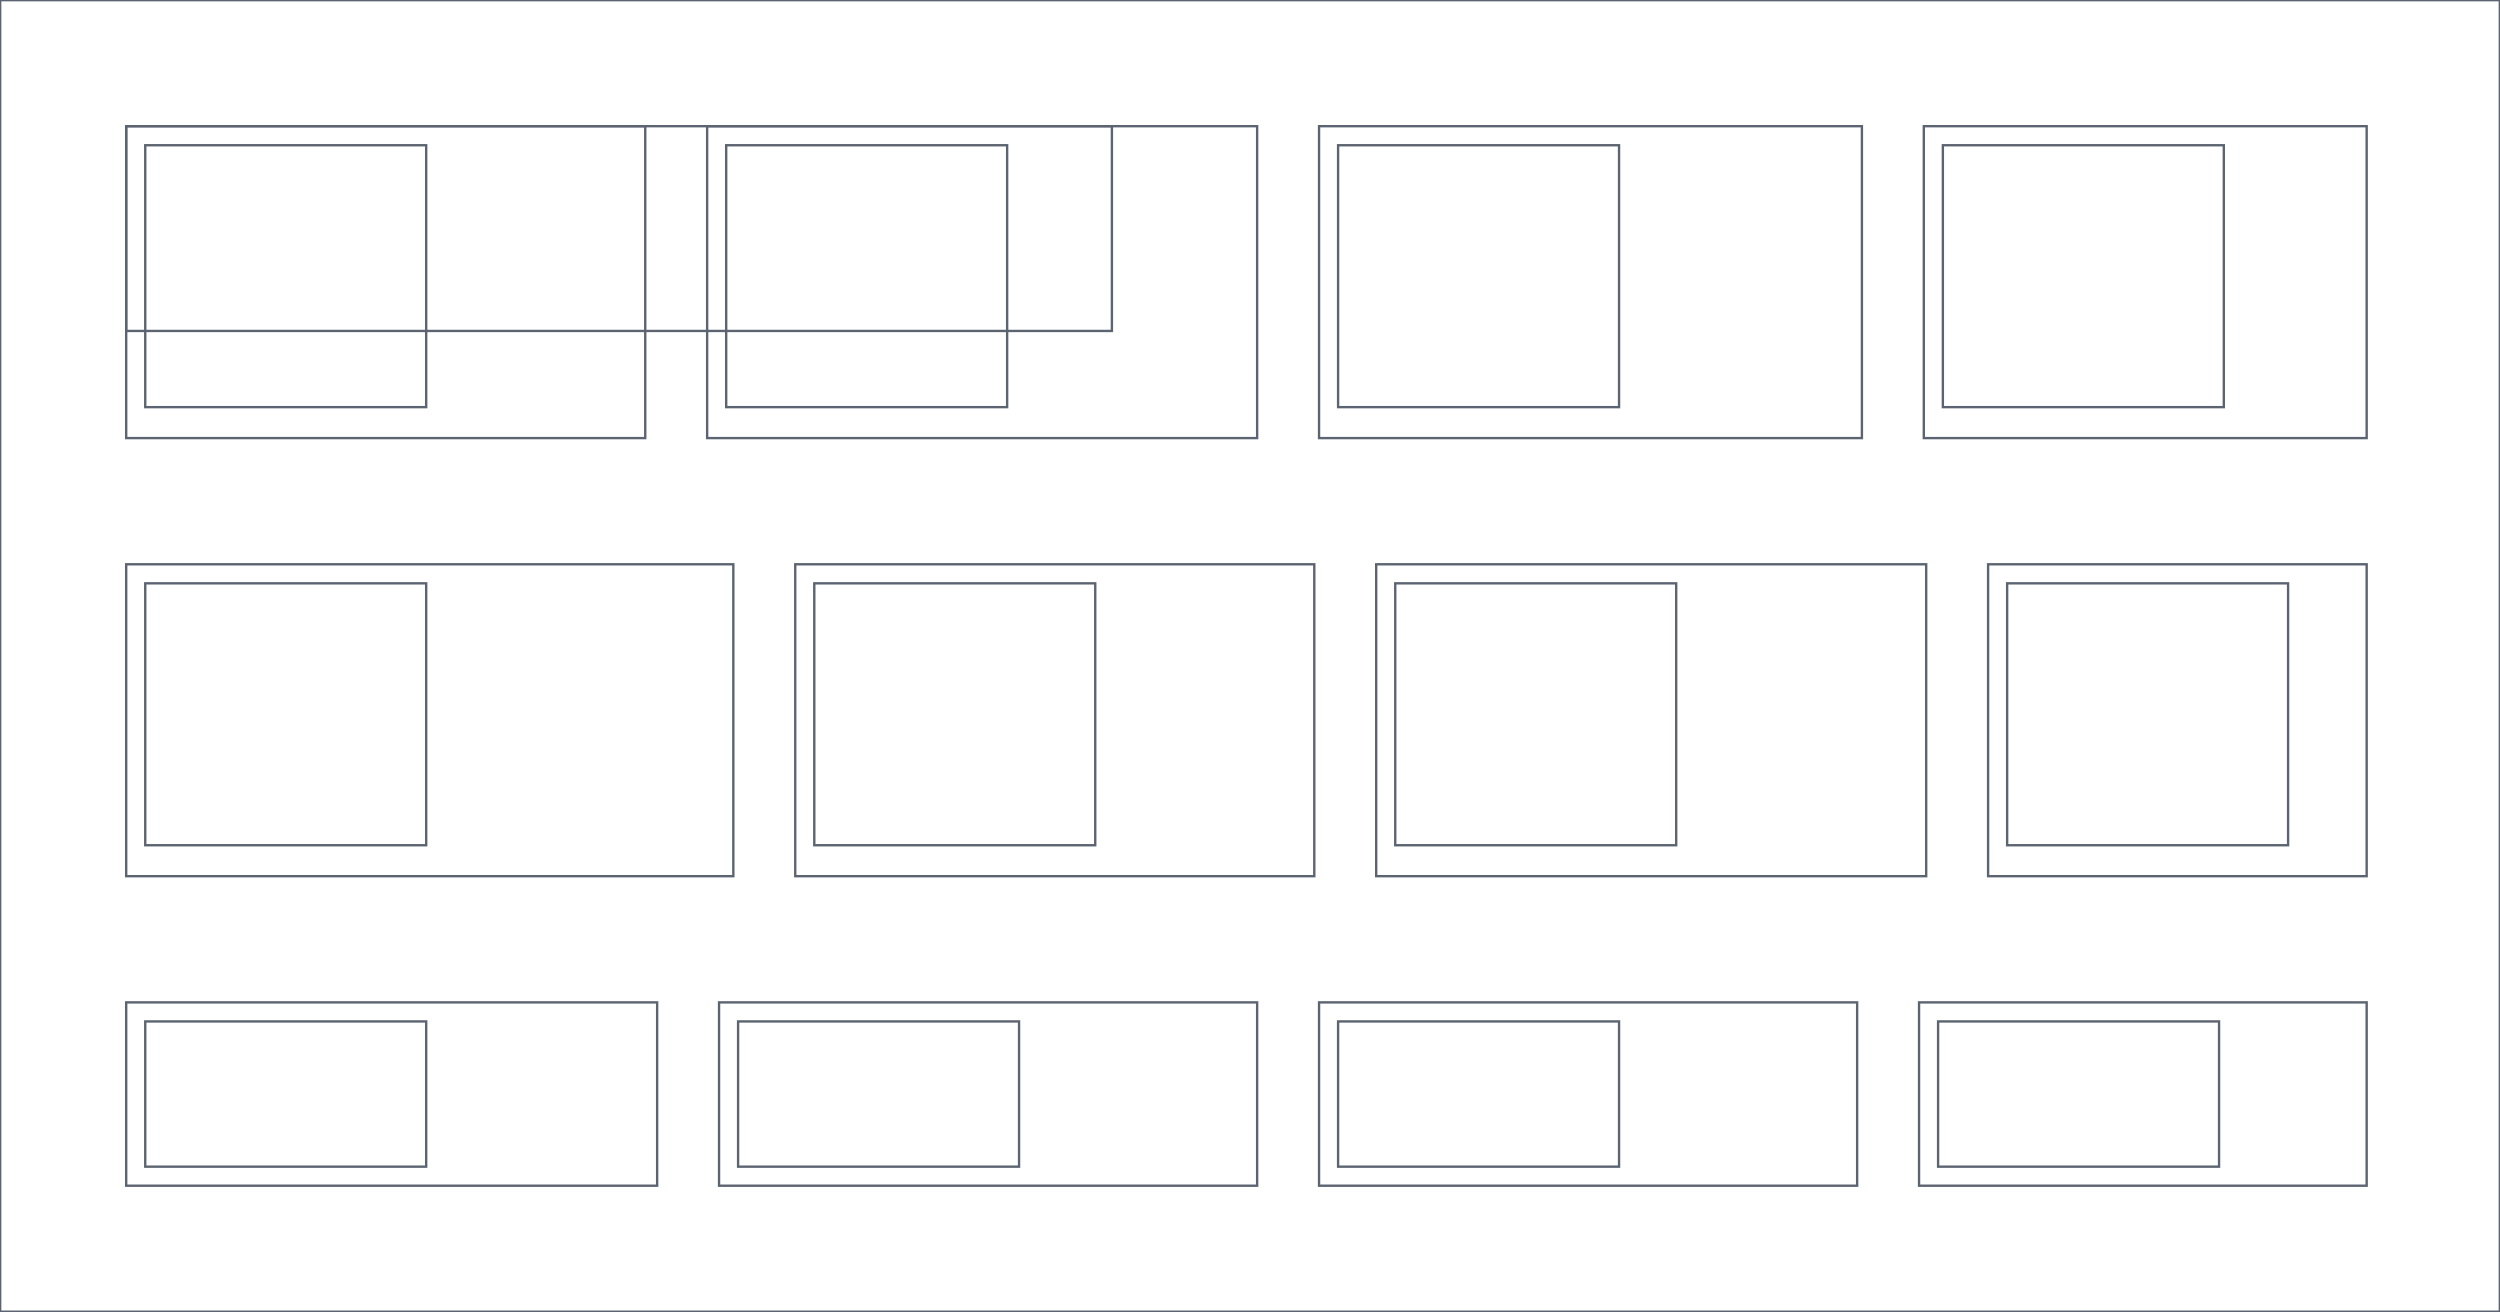
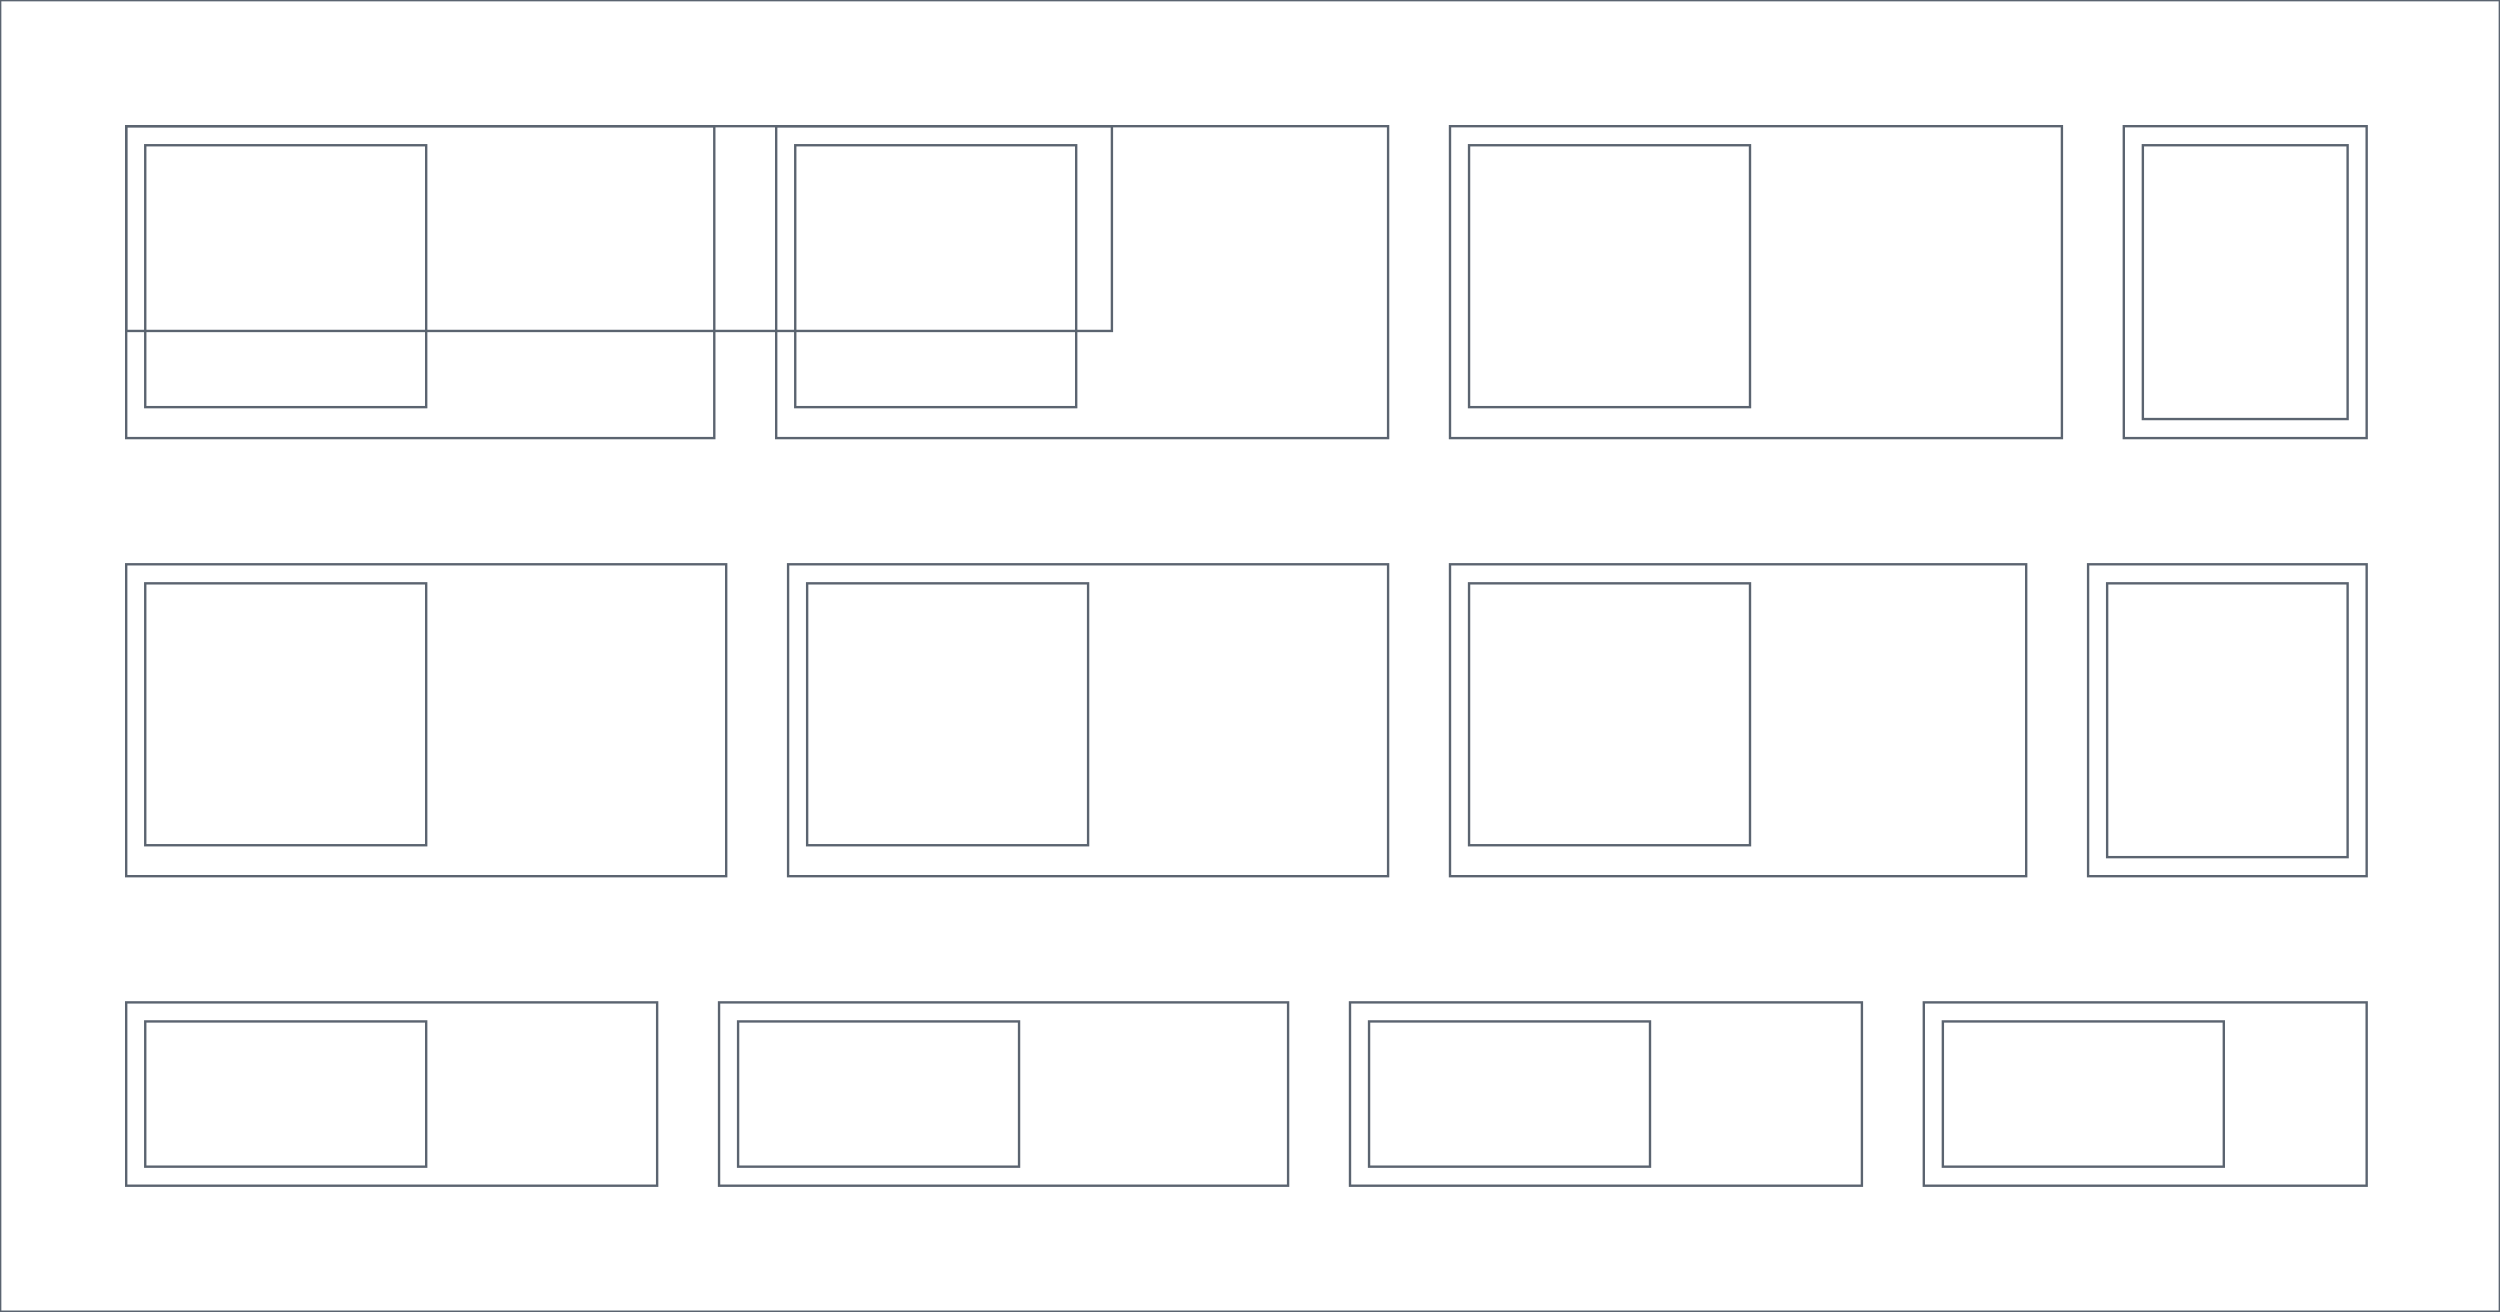
<svg xmlns="http://www.w3.org/2000/svg" width="1050" height="551" viewBox="0 0 1050 551">
  <rect x="0" y="0" width="1050" height="551" fill="none" stroke="#5B6470" stroke-width="1" />
  <rect x="0" y="0" width="1050" height="551" fill="none" stroke="#5B6470" stroke-width="1" />
  <rect x="53" y="53" width="414" height="86" fill="none" stroke="#5B6470" stroke-width="1" />
-   <rect x="53" y="53" width="218" height="131" fill="none" stroke="#5B6470" stroke-width="1" />
+   <rect x="53" y="53" width="247" height="131" fill="none" stroke="#5B6470" stroke-width="1" />
  <rect x="61" y="61" width="118" height="110" fill="none" stroke="#5B6470" stroke-width="1" />
-   <rect x="297" y="53" width="231" height="131" fill="none" stroke="#5B6470" stroke-width="1" />
-   <rect x="305" y="61" width="118" height="110" fill="none" stroke="#5B6470" stroke-width="1" />
-   <rect x="554" y="53" width="228" height="131" fill="none" stroke="#5B6470" stroke-width="1" />
-   <rect x="562" y="61" width="118" height="110" fill="none" stroke="#5B6470" stroke-width="1" />
-   <rect x="808" y="53" width="186" height="131" fill="none" stroke="#5B6470" stroke-width="1" />
-   <rect x="816" y="61" width="118" height="110" fill="none" stroke="#5B6470" stroke-width="1" />
-   <rect x="53" y="237" width="255" height="131" fill="none" stroke="#5B6470" stroke-width="1" />
+   <rect x="326" y="53" width="257" height="131" fill="none" stroke="#5B6470" stroke-width="1" />
+   <rect x="334" y="61" width="118" height="110" fill="none" stroke="#5B6470" stroke-width="1" />
+   <rect x="609" y="53" width="257" height="131" fill="none" stroke="#5B6470" stroke-width="1" />
+   <rect x="617" y="61" width="118" height="110" fill="none" stroke="#5B6470" stroke-width="1" />
+   <rect x="892" y="53" width="102" height="131" fill="none" stroke="#5B6470" stroke-width="1" />
+   <rect x="900" y="61" width="86" height="115" fill="none" stroke="#5B6470" stroke-width="1" />
+   <rect x="53" y="237" width="252" height="131" fill="none" stroke="#5B6470" stroke-width="1" />
  <rect x="61" y="245" width="118" height="110" fill="none" stroke="#5B6470" stroke-width="1" />
-   <rect x="334" y="237" width="218" height="131" fill="none" stroke="#5B6470" stroke-width="1" />
-   <rect x="342" y="245" width="118" height="110" fill="none" stroke="#5B6470" stroke-width="1" />
-   <rect x="578" y="237" width="231" height="131" fill="none" stroke="#5B6470" stroke-width="1" />
-   <rect x="586" y="245" width="118" height="110" fill="none" stroke="#5B6470" stroke-width="1" />
-   <rect x="835" y="237" width="159" height="131" fill="none" stroke="#5B6470" stroke-width="1" />
-   <rect x="843" y="245" width="118" height="110" fill="none" stroke="#5B6470" stroke-width="1" />
+   <rect x="331" y="237" width="252" height="131" fill="none" stroke="#5B6470" stroke-width="1" />
+   <rect x="339" y="245" width="118" height="110" fill="none" stroke="#5B6470" stroke-width="1" />
+   <rect x="609" y="237" width="242" height="131" fill="none" stroke="#5B6470" stroke-width="1" />
+   <rect x="617" y="245" width="118" height="110" fill="none" stroke="#5B6470" stroke-width="1" />
+   <rect x="877" y="237" width="117" height="131" fill="none" stroke="#5B6470" stroke-width="1" />
+   <rect x="885" y="245" width="101" height="115" fill="none" stroke="#5B6470" stroke-width="1" />
  <rect x="53" y="421" width="223" height="77" fill="none" stroke="#5B6470" stroke-width="1" />
  <rect x="61" y="429" width="118" height="61" fill="none" stroke="#5B6470" stroke-width="1" />
-   <rect x="302" y="421" width="226" height="77" fill="none" stroke="#5B6470" stroke-width="1" />
+   <rect x="302" y="421" width="239" height="77" fill="none" stroke="#5B6470" stroke-width="1" />
  <rect x="310" y="429" width="118" height="61" fill="none" stroke="#5B6470" stroke-width="1" />
-   <rect x="554" y="421" width="226" height="77" fill="none" stroke="#5B6470" stroke-width="1" />
-   <rect x="562" y="429" width="118" height="61" fill="none" stroke="#5B6470" stroke-width="1" />
-   <rect x="806" y="421" width="188" height="77" fill="none" stroke="#5B6470" stroke-width="1" />
-   <rect x="814" y="429" width="118" height="61" fill="none" stroke="#5B6470" stroke-width="1" />
+   <rect x="567" y="421" width="215" height="77" fill="none" stroke="#5B6470" stroke-width="1" />
+   <rect x="575" y="429" width="118" height="61" fill="none" stroke="#5B6470" stroke-width="1" />
+   <rect x="808" y="421" width="186" height="77" fill="none" stroke="#5B6470" stroke-width="1" />
+   <rect x="816" y="429" width="118" height="61" fill="none" stroke="#5B6470" stroke-width="1" />
</svg>
